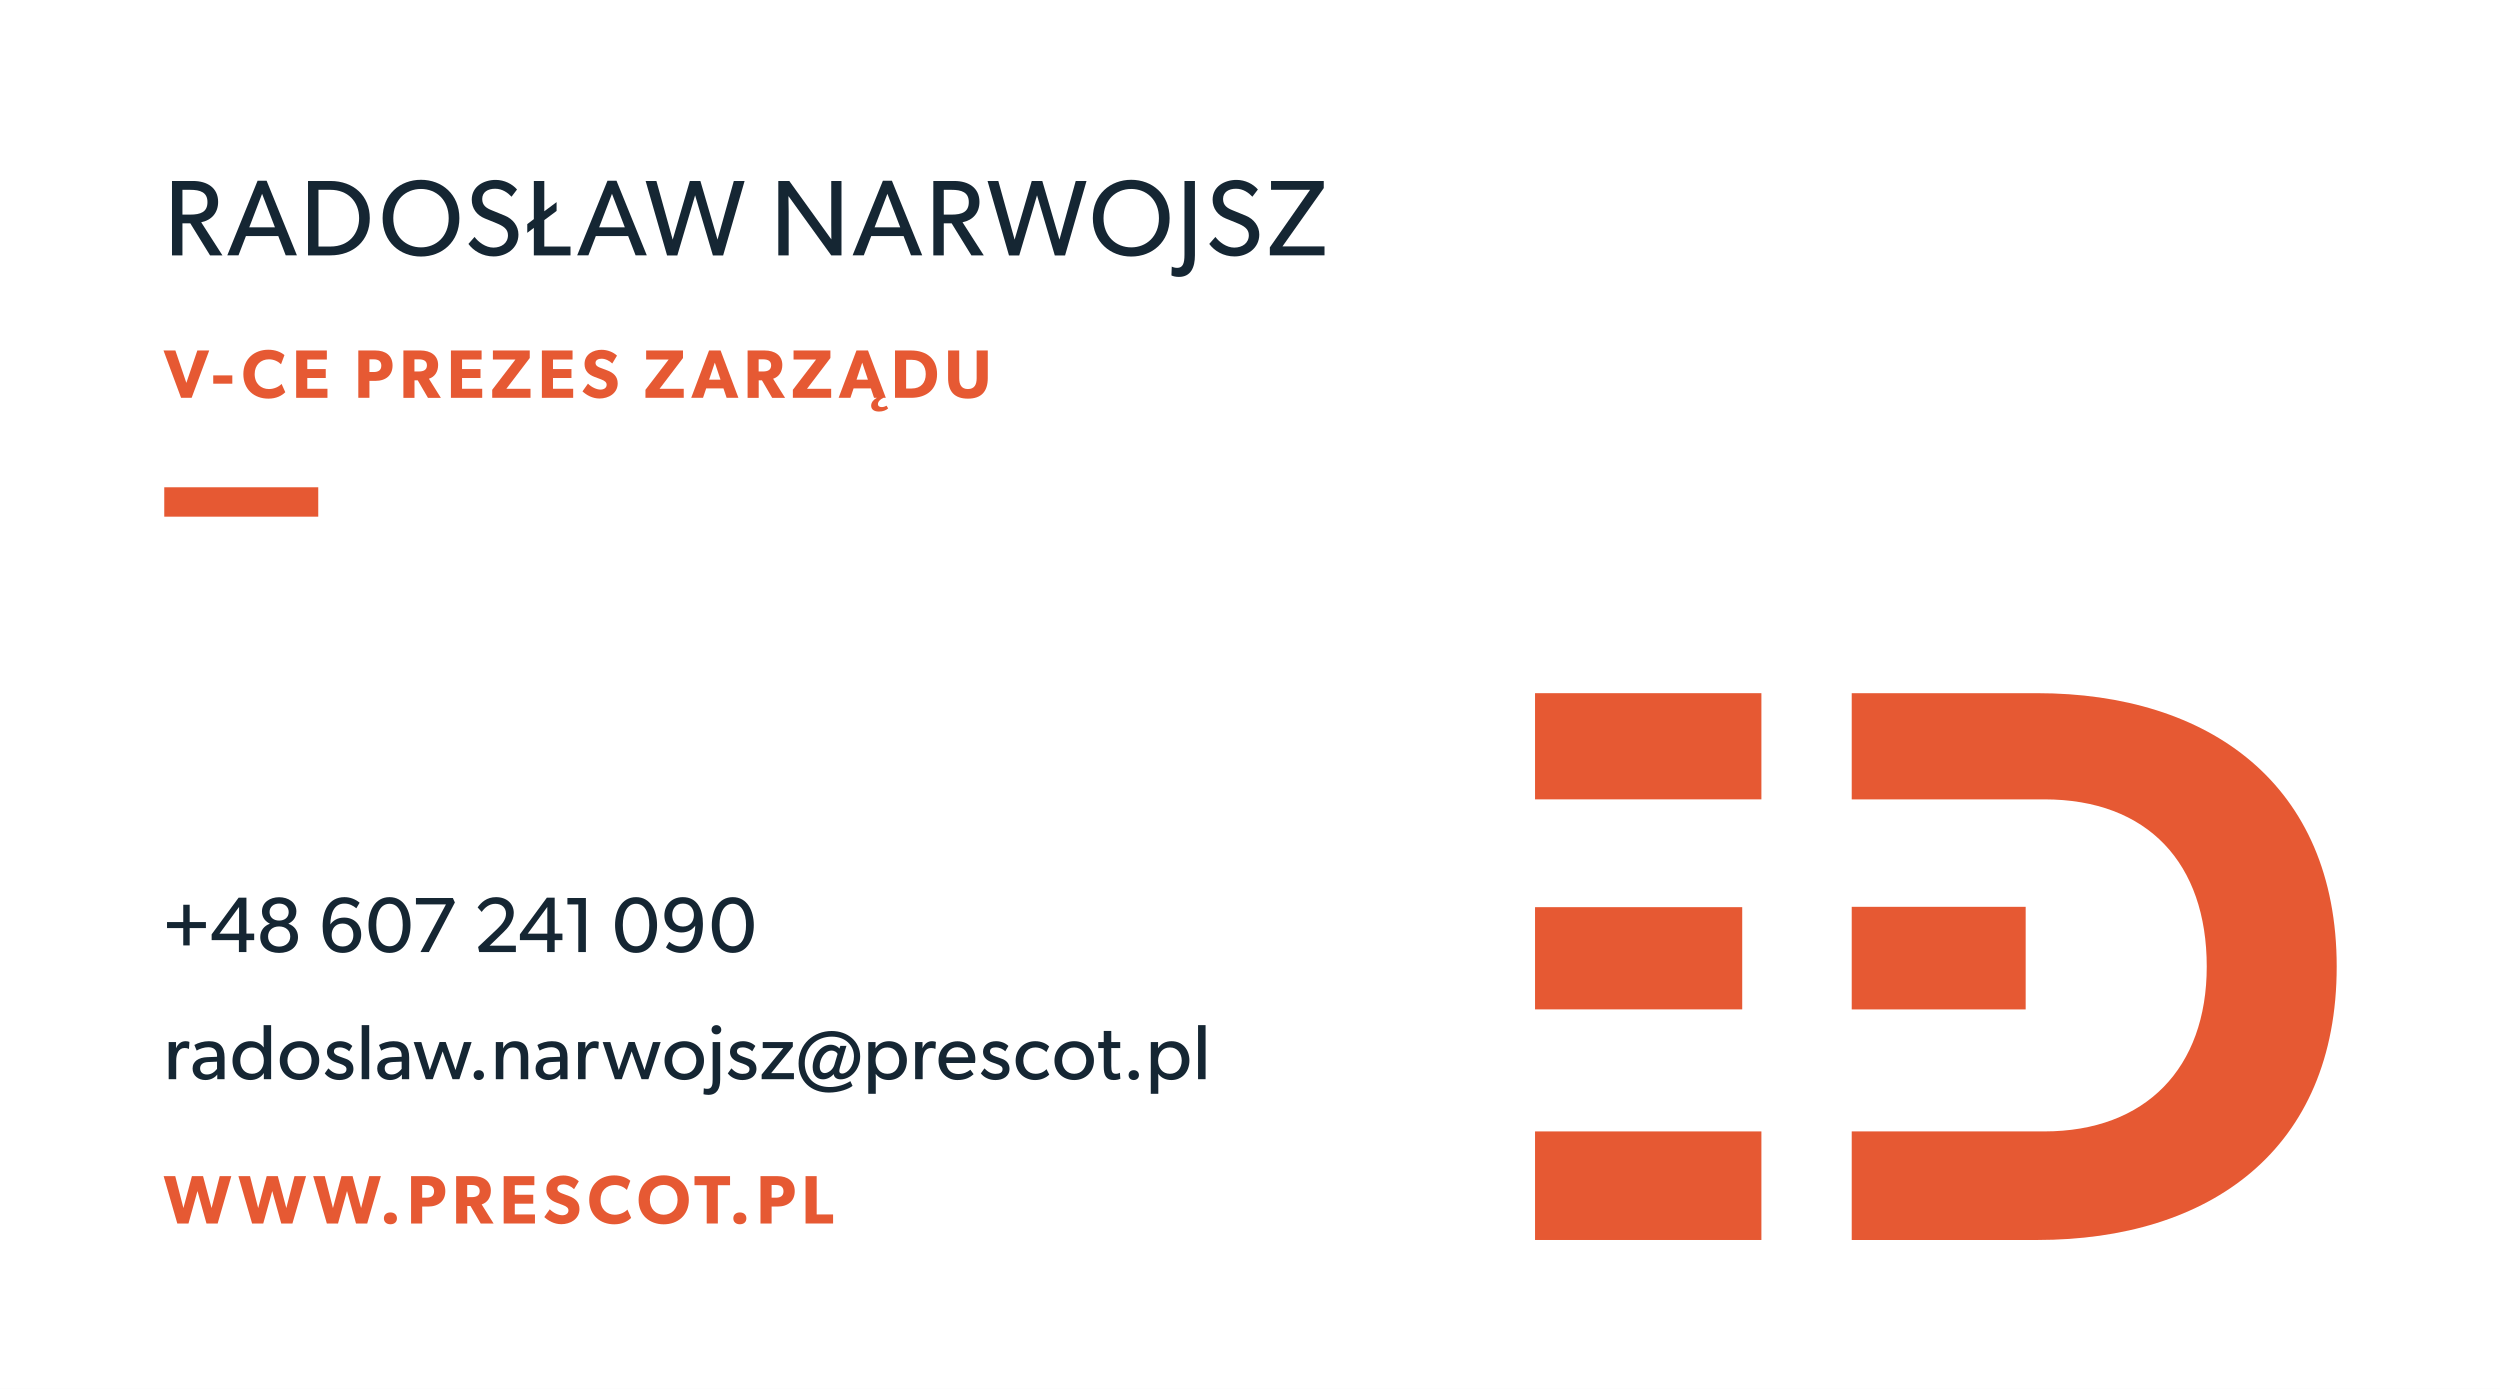
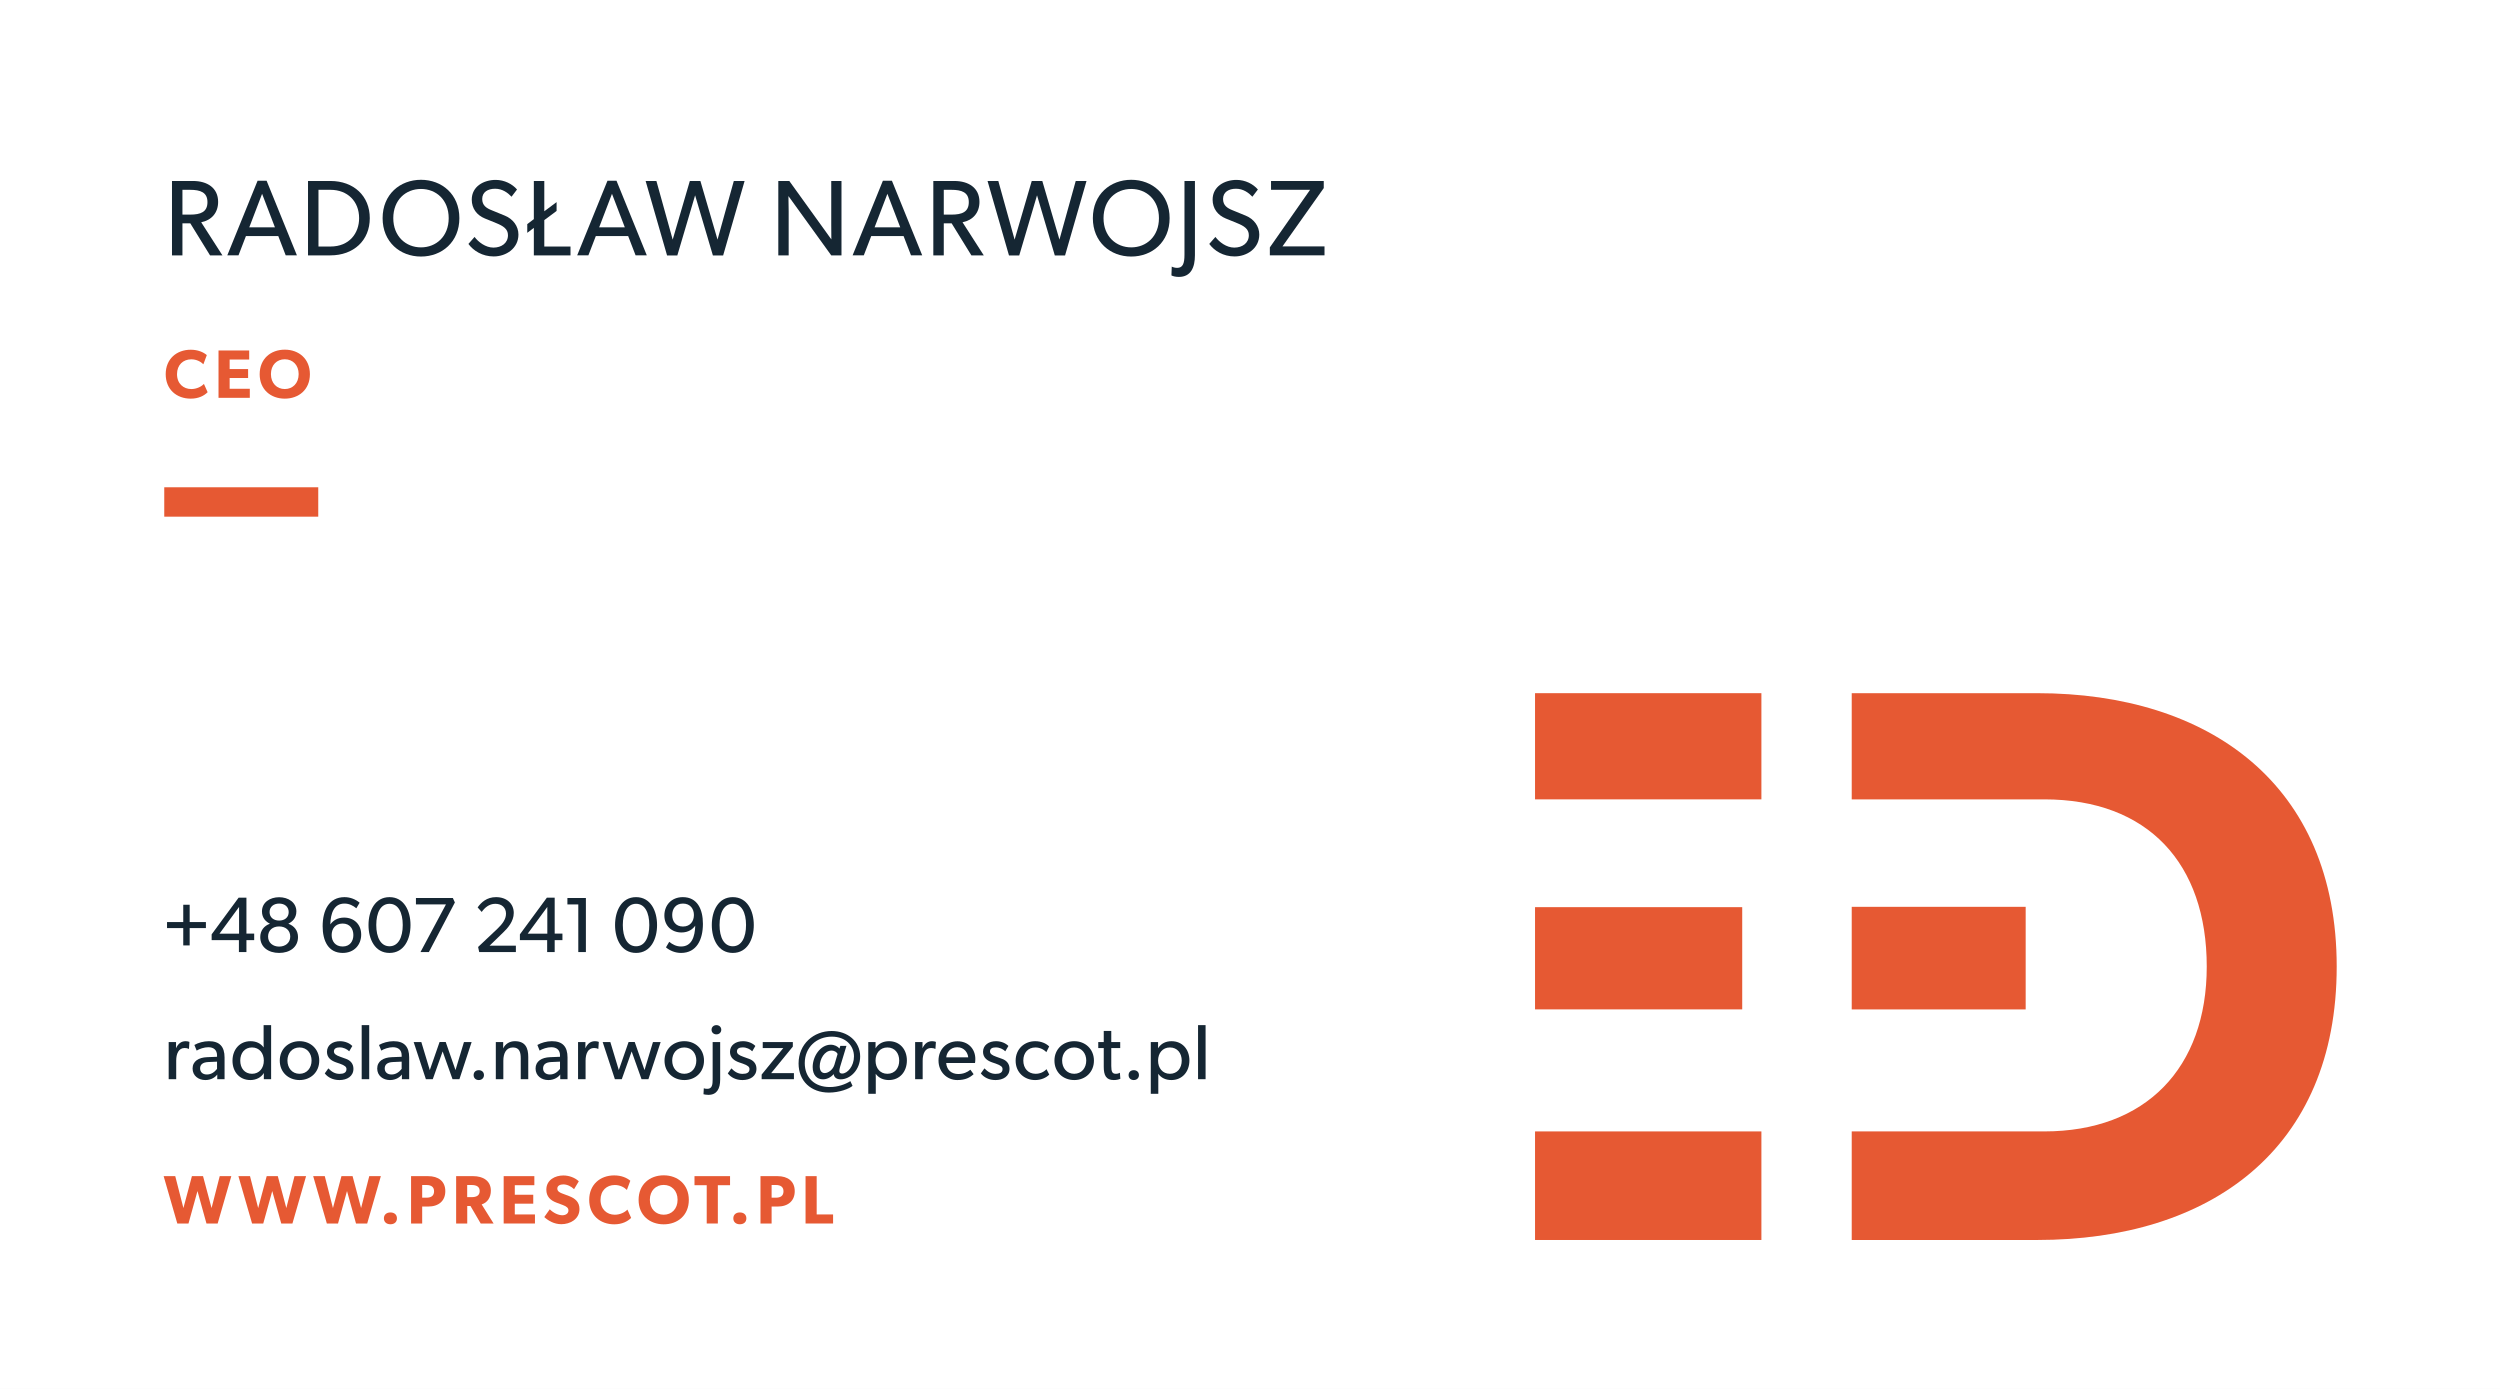
<svg xmlns="http://www.w3.org/2000/svg" version="1.1" width="255.118" height="141.732" viewBox="0 0 255.118 141.732">
  <defs>
    <clipPath id="clip_1">
      <path transform="matrix(1,0,0,-1,-4.251969,145.984)" d="M4.252 4.252H259.37V145.984H4.252Z" clip-rule="evenodd" />
    </clipPath>
    <clipPath id="clip_2">
      <path transform="matrix(1,0,0,-1,-4.251969,145.984)" d="M0 150.236H263.622V0H0Z" />
    </clipPath>
  </defs>
  <g clip-path="url(#clip_1)">
    <path transform="matrix(1,0,0,-1,-4.251969,145.984)" d="M0 0H263.622V150.236H0Z" fill="#ffffff" />
    <path transform="matrix(1,0,0,-1,-4.251969,145.984)" d="M193.215 42.975H210.966V53.445H193.215Z" fill="#e65933" />
    <g clip-path="url(#clip_2)">
      <path transform="matrix(1,0,0,-1,207.8851,70.73702)" d="M0 0H-18.922V-10.836H-5.903 .729C11.322-10.836 17.307-17.387 17.307-27.901 17.307-38.252 11.08-44.721 .729-44.721H-5.903-18.922V-55.8H0C17.63-55.8 30.569-46.581 30.569-27.901 30.569-9.3 17.549 0 0 0" fill="#e65933" />
      <path transform="matrix(1,0,0,-1,-4.251969,145.984)" d="M160.898 19.447H183.998V30.526H160.898Z" fill="#e65933" />
      <path transform="matrix(1,0,0,-1,-4.251969,145.984)" d="M182.04 53.411H160.898V42.979H182.04Z" fill="#e65933" />
      <path transform="matrix(1,0,0,-1,-4.251969,145.984)" d="M160.898 64.411H183.998V75.247H160.898Z" fill="#e65933" />
      <path transform="matrix(1,0,0,-1,16.69963,120.0222)" d="M0 0H1.184L2.017-3.257 2.885 0H4.02L4.889-3.257 5.722 0H6.905L5.512-4.833H4.37L3.452-1.521 2.535-4.833H1.394Z" fill="#e65933" />
      <path transform="matrix(1,0,0,-1,24.32953,120.0222)" d="M0 0H1.184L2.017-3.257 2.885 0H4.02L4.889-3.257 5.722 0H6.905L5.512-4.833H4.37L3.452-1.521 2.535-4.833H1.394Z" fill="#e65933" />
      <path transform="matrix(1,0,0,-1,31.95933,120.0222)" d="M0 0H1.184L2.017-3.257 2.885 0H4.02L4.889-3.257 5.722 0H6.905L5.512-4.833H4.37L3.452-1.521 2.535-4.833H1.394Z" fill="#e65933" />
      <path transform="matrix(1,0,0,-1,39.17613,124.3298)" d="M0 0C0 .378 .273 .603 .665 .603 1.064 .603 1.331 .378 1.331 0 1.331-.378 1.064-.603 .665-.603 .273-.603 0-.378 0 0" fill="#e65933" />
      <path transform="matrix(1,0,0,-1,44.29433,121.57)" d="M0 0C0 .427-.266 .644-.777 .644H-1.212V-.651H-.777C-.301-.651 0-.463 0 0M-2.346 1.548H-.616C.441 1.548 1.148 1.029 1.148 .014 1.148-.953 .505-1.556-.616-1.556H-1.212V-3.285H-2.346Z" fill="#e65933" />
      <path transform="matrix(1,0,0,-1,48.94963,121.5427)" d="M0 0C0 .441-.315 .616-.827 .616H-1.275V-.623H-.827C-.337-.623 0-.462 0 0M-2.402 1.521H-.666C.356 1.521 1.142 1.037 1.142 .042 1.142-.651 .798-1.177 .203-1.365L1.421-3.313H.104L-.939-1.526H-1.269V-3.313H-2.402Z" fill="#e65933" />
      <path transform="matrix(1,0,0,-1,51.39783,120.0222)" d="M0 0H3.131V-.925H1.135V-1.898H3.019V-2.809H1.135V-3.908H3.193V-4.833H0Z" fill="#e65933" />
      <path transform="matrix(1,0,0,-1,55.54143,124.197)" d="M0 0 .561 .792C.932 .413 1.45 .183 1.842 .183 2.179 .183 2.466 .351 2.466 .673 2.466 .918 2.298 1.079 1.898 1.226L1.226 1.478C.631 1.702 .21 2.095 .21 2.788 .21 3.811 1.128 4.244 1.947 4.244 2.55 4.244 3.152 4.006 3.523 3.649L3.04 2.844C2.76 3.124 2.34 3.334 1.94 3.334 1.611 3.334 1.331 3.194 1.331 2.906 1.331 2.599 1.639 2.479 1.821 2.409L2.543 2.137C3.152 1.905 3.593 1.527 3.593 .819 3.593-.217 2.641-.729 1.744-.729 1.016-.729 .42-.385 0 0" fill="#e65933" />
      <path transform="matrix(1,0,0,-1,60.12734,122.4392)" d="M0 0C0 1.555 1.12 2.493 2.549 2.493 3.284 2.493 3.838 2.248 4.195 1.947L3.845 1.009C3.578 1.275 3.151 1.513 2.612 1.513 1.785 1.513 1.155 .953 1.155 0 1.155-.966 1.807-1.52 2.612-1.52 3.158-1.52 3.648-1.268 3.9-.994L4.279-1.842C3.922-2.199 3.361-2.5 2.556-2.5 1.106-2.5 0-1.562 0 0" fill="#e65933" />
      <path transform="matrix(1,0,0,-1,69.14493,122.4323)" d="M0 0C0 .925-.609 1.514-1.415 1.514-2.22 1.514-2.829 .932-2.829 0-2.829-.938-2.22-1.526-1.415-1.526-.609-1.526 0-.938 0 0M-3.978-.014C-3.978 1.556-2.851 2.494-1.415 2.494 .021 2.494 1.148 1.556 1.148-.014 1.148-1.575 .021-2.507-1.415-2.507-2.851-2.507-3.978-1.575-3.978-.014" fill="#e65933" />
      <path transform="matrix(1,0,0,-1,72.11853,120.947)" d="M0 0H-1.247V.925H2.381V0H1.135V-3.908H0Z" fill="#e65933" />
      <path transform="matrix(1,0,0,-1,74.83344,124.3298)" d="M0 0C0 .378 .273 .603 .666 .603 1.065 .603 1.331 .378 1.331 0 1.331-.378 1.065-.603 .666-.603 .273-.603 0-.378 0 0" fill="#e65933" />
      <path transform="matrix(1,0,0,-1,79.95253,121.57)" d="M0 0C0 .427-.267 .644-.777 .644H-1.212V-.651H-.777C-.302-.651 0-.463 0 0M-2.347 1.548H-.616C.44 1.548 1.148 1.029 1.148 .014 1.148-.953 .504-1.556-.616-1.556H-1.212V-3.285H-2.347Z" fill="#e65933" />
      <path transform="matrix(1,0,0,-1,82.20453,120.0222)" d="M0 0H1.135V-3.908H2.809V-4.833H0Z" fill="#e65933" />
      <path transform="matrix(1,0,0,-1,21.17033,20.62473)" d="M0 0C0 1.001-.727 1.254-1.771 1.254H-2.553V-1.276H-1.771C-.693-1.276 0-1.012 0 0M-3.62 2.156H-1.475C-.033 2.156 1.089 1.464 1.089 .022 1.089-1.089 .418-1.848-.639-2.057L1.528-5.435H.264L-1.75-2.167H-2.553V-5.435H-3.62Z" fill="#152633" />
      <path transform="matrix(1,0,0,-1,28.05603,23.19892)" d="M0 0-1.31 3.422-2.618 0ZM-1.771 4.753H-.848L2.244-2.86H1.1L.341-.891H-2.96L-3.719-2.86H-4.862Z" fill="#152633" />
      <path transform="matrix(1,0,0,-1,36.64683,22.26343)" d="M0 0C0 1.727-1.188 2.893-2.927 2.893H-4.147V-2.894H-2.927C-.99-2.894 0-1.529 0 0M-5.215 3.795H-2.927C-.561 3.795 1.089 2.277 1.089 0 1.089-2.277-.561-3.796-2.927-3.796H-5.215Z" fill="#152633" />
      <path transform="matrix(1,0,0,-1,45.78853,22.26343)" d="M0 0C0 1.87-1.276 2.981-2.828 2.981-4.379 2.981-5.655 1.87-5.655 0-5.655-1.859-4.368-2.981-2.828-2.981-1.276-2.981 0-1.859 0 0M-6.744 0C-6.744 2.431-4.962 3.916-2.828 3.916-.693 3.916 1.089 2.431 1.089 0 1.089-2.432-.693-3.917-2.828-3.917-4.962-3.917-6.744-2.432-6.744 0" fill="#152633" />
      <path transform="matrix(1,0,0,-1,47.80023,24.89333)" d="M0 0 .627 .715C1.012 .198 1.749-.374 2.552-.374 3.377-.374 4.037 .088 4.037 .892 4.037 1.529 3.553 1.838 2.816 2.135L1.683 2.597C.868 2.927 .341 3.608 .341 4.521 .341 5.875 1.572 6.535 2.783 6.535 3.674 6.535 4.478 6.117 4.961 5.556L4.4 4.819C4.026 5.215 3.476 5.633 2.728 5.633 1.979 5.633 1.408 5.292 1.408 4.588 1.408 3.928 1.837 3.652 2.387 3.433L3.729 2.883C4.554 2.542 5.104 1.815 5.104 .957 5.104-.451 3.85-1.276 2.585-1.276 1.43-1.276 .517-.704 0 0" fill="#152633" />
      <path transform="matrix(1,0,0,-1,54.47693,23.25362)" d="M0 0-.671-.506V.385L0 .891V4.785H1.067V1.694L2.321 2.629V1.727L1.067 .792V-1.903H3.741V-2.806H0Z" fill="#152633" />
      <path transform="matrix(1,0,0,-1,63.76113,23.19892)" d="M0 0-1.31 3.422-2.618 0ZM-1.771 4.753H-.848L2.244-2.86H1.1L.341-.891H-2.96L-3.719-2.86H-4.862Z" fill="#152633" />
      <path transform="matrix(1,0,0,-1,65.88423,18.46852)" d="M0 0H1.1L2.762-5.984 4.511 0H5.589L7.338-5.984 8.999 0H10.1L7.91-7.602H6.865L5.05-1.463 3.234-7.602H2.189Z" fill="#152633" />
      <path transform="matrix(1,0,0,-1,79.42423,18.46852)" d="M0 0H1.122L5.413-5.963C5.402-5.875 5.402-5.115 5.402-4.455V0H6.447V-7.591H5.402L1.034-1.54C1.045-1.683 1.057-2.486 1.057-3.103V-7.591H0Z" fill="#152633" />
      <path transform="matrix(1,0,0,-1,91.86663,23.19892)" d="M0 0-1.31 3.422-2.618 0ZM-1.771 4.753H-.848L2.244-2.86H1.1L.341-.891H-2.96L-3.719-2.86H-4.862Z" fill="#152633" />
      <path transform="matrix(1,0,0,-1,98.86273,20.62473)" d="M0 0C0 1.001-.727 1.254-1.771 1.254H-2.553V-1.276H-1.771C-.693-1.276 0-1.012 0 0M-3.62 2.156H-1.475C-.033 2.156 1.089 1.464 1.089 .022 1.089-1.089 .418-1.848-.639-2.057L1.529-5.435H.264L-1.75-2.167H-2.553V-5.435H-3.62Z" fill="#152633" />
      <path transform="matrix(1,0,0,-1,100.7758,18.46852)" d="M0 0H1.1L2.762-5.984 4.511 0H5.589L7.338-5.984 8.999 0H10.1L7.91-7.602H6.865L5.05-1.463 3.234-7.602H2.189Z" fill="#152633" />
      <path transform="matrix(1,0,0,-1,118.267,22.26343)" d="M0 0C0 1.87-1.276 2.981-2.828 2.981-4.379 2.981-5.655 1.87-5.655 0-5.655-1.859-4.368-2.981-2.828-2.981-1.276-2.981 0-1.859 0 0M-6.744 0C-6.744 2.431-4.962 3.916-2.828 3.916-.693 3.916 1.089 2.431 1.089 0 1.089-2.432-.693-3.917-2.828-3.917-4.962-3.917-6.744-2.432-6.744 0" fill="#152633" />
      <path transform="matrix(1,0,0,-1,119.5414,28.10523)" d="M0 0 .033 .901C.144 .836 .363 .77 .583 .77 1.145 .77 1.331 1.187 1.331 2.101V9.637H2.398V2.057C2.398 .825 1.991-.154 .759-.154 .407-.154 .144-.077 0 0" fill="#152633" />
      <path transform="matrix(1,0,0,-1,123.4017,24.89333)" d="M0 0 .628 .715C1.013 .198 1.75-.374 2.553-.374 3.378-.374 4.038 .088 4.038 .892 4.038 1.529 3.554 1.838 2.816 2.135L1.684 2.597C.869 2.927 .342 3.608 .342 4.521 .342 5.875 1.573 6.535 2.784 6.535 3.675 6.535 4.479 6.117 4.962 5.556L4.401 4.819C4.027 5.215 3.477 5.633 2.729 5.633 1.98 5.633 1.408 5.292 1.408 4.588 1.408 3.928 1.838 3.652 2.388 3.433L3.73 2.883C4.555 2.542 5.105 1.815 5.105 .957 5.105-.451 3.851-1.276 2.586-1.276 1.431-1.276 .518-.704 0 0" fill="#152633" />
      <path transform="matrix(1,0,0,-1,129.5843,25.24483)" d="M0 0 4.104 5.874H.121V6.776H5.501V6.051L1.287 .099H5.578V-.814H0Z" fill="#152633" />
      <path transform="matrix(1,0,0,-1,18.70063,94.70873)" d="M0 0H-1.655V.615H0V2.382H.655V.615H2.311V0H.655V-1.768H0Z" fill="#152633" />
      <path transform="matrix(1,0,0,-1,24.39593,95.27712)" d="M0 0V2.727L-1.999 0ZM-.016-.663H-2.798V-.071L-.048 3.67H.752V.008H1.543V-.663H.752V-1.879H-.016Z" fill="#152633" />
      <path transform="matrix(1,0,0,-1,29.46033,93.07782)" d="M0 0C0 .552-.416 .871-.976 .871-1.527 .871-1.951 .552-1.951 0-1.951-.552-1.527-.863-.976-.863-.416-.863 0-.552 0 0M.159-2.495C.159-1.847-.328-1.463-.976-1.463-1.623-1.463-2.104-1.847-2.104-2.495-2.104-3.143-1.592-3.519-.976-3.519-.353-3.519 .159-3.143 .159-2.495M-2.902-2.543C-2.902-1.879-2.503-1.399-1.928-1.191V-1.176C-2.287-1-2.727-.64-2.727 .072-2.727 .999-1.903 1.519-.976 1.519-.049 1.519 .783 .999 .783 .072 .783-.64 .335-1-.024-1.176V-1.191C.552-1.399 .951-1.879 .951-2.543 .951-3.582 .111-4.166-.976-4.166-2.063-4.166-2.902-3.582-2.902-2.543" fill="#152633" />
      <path transform="matrix(1,0,0,-1,36.05993,95.42062)" d="M0 0C0 .615-.336 1.175-1.096 1.175-1.863 1.175-2.215 .615-2.215 0-2.215-.607-1.863-1.167-1.096-1.167-.336-1.167 0-.607 0 0M-3.135 .903C-3.135 2.494-2.503 3.87-.904 3.87-.305 3.87 .239 3.638 .64 3.302L.304 2.734C-.017 2.998-.416 3.214-.904 3.214-1.991 3.214-2.319 2.215-2.352 1.087-2.087 1.455-1.647 1.783-.944 1.783 .048 1.783 .799 1.111 .799 .048 .799-.983 .096-1.823-1.088-1.823-2.567-1.823-3.135-.584-3.135 .903" fill="#152633" />
      <path transform="matrix(1,0,0,-1,41.09904,94.39723)" d="M0 0C0 1.271-.455 2.167-1.351 2.167-2.246 2.167-2.702 1.271-2.702 0-2.702-1.264-2.246-2.167-1.351-2.167-.455-2.167 0-1.264 0 0M-3.494 0C-3.494 1.439-2.838 2.847-1.351 2.847 .137 2.847 .792 1.439 .792 0 .792-1.432 .145-2.847-1.351-2.847-2.846-2.847-3.494-1.432-3.494 0" fill="#152633" />
      <path transform="matrix(1,0,0,-1,45.50723,92.29463)" d="M0 0H-3.062V.656H.704L.912 .2-1.742-4.861H-2.598Z" fill="#152633" />
      <path transform="matrix(1,0,0,-1,48.78943,96.63643)" d="M0 0 1.959 1.848C2.479 2.343 2.847 2.831 2.847 3.398 2.847 3.982 2.446 4.406 1.759 4.406 1.104 4.406 .655 3.982 .368 3.574L-.048 4.038C.32 4.558 .888 5.086 1.831 5.086 2.919 5.086 3.638 4.422 3.638 3.471 3.638 2.607 3.015 1.919 2.574 1.495L1.176 .137H3.854V-.52H.112Z" fill="#152633" />
      <path transform="matrix(1,0,0,-1,55.85193,95.27712)" d="M0 0V2.727L-1.999 0ZM-.016-.663H-2.798V-.071L-.048 3.67H.752V.008H1.543V-.663H.752V-1.879H-.016Z" fill="#152633" />
      <path transform="matrix(1,0,0,-1,59.01313,92.29463)" d="M0 0H-1.111V.656H.775V-4.861H0Z" fill="#152633" />
      <path transform="matrix(1,0,0,-1,66.25923,94.39723)" d="M0 0C0 1.271-.455 2.167-1.351 2.167-2.246 2.167-2.702 1.271-2.702 0-2.702-1.264-2.246-2.167-1.351-2.167-.455-2.167 0-1.264 0 0M-3.494 0C-3.494 1.439-2.838 2.847-1.351 2.847 .137 2.847 .792 1.439 .792 0 .792-1.432 .145-2.847-1.351-2.847-2.846-2.847-3.494-1.432-3.494 0" fill="#152633" />
      <path transform="matrix(1,0,0,-1,70.81194,93.37373)" d="M0 0C0 .607-.352 1.167-1.119 1.167-1.879 1.167-2.215 .607-2.215 0-2.215-.616-1.879-1.176-1.119-1.176-.352-1.176 0-.616 0 0M-2.854-3.303-2.519-2.734C-2.199-2.998-1.799-3.214-1.312-3.214-.224-3.214 .104-2.215 .136-1.088-.128-1.455-.567-1.783-1.271-1.783-2.263-1.783-3.015-1.111-3.015-.048-3.015 .983-2.311 1.823-1.128 1.823 .352 1.823 .919 .584 .919-.903 .919-2.495 .288-3.87-1.312-3.87-1.911-3.87-2.455-3.638-2.854-3.303" fill="#152633" />
      <path transform="matrix(1,0,0,-1,76.13123,94.39723)" d="M0 0C0 1.271-.456 2.167-1.352 2.167-2.247 2.167-2.703 1.271-2.703 0-2.703-1.264-2.247-2.167-1.352-2.167-.456-2.167 0-1.264 0 0M-3.494 0C-3.494 1.439-2.839 2.847-1.352 2.847 .136 2.847 .791 1.439 .791 0 .791-1.432 .144-2.847-1.352-2.847-2.847-2.847-3.494-1.432-3.494 0" fill="#152633" />
      <path transform="matrix(1,0,0,-1,17.21333,106.3386)" d="M0 0H.751V-.632C.975-.12 1.327 .088 1.734 .088 1.887 .088 2.03 .056 2.118 .016L2.07-.703C1.942-.64 1.791-.607 1.631-.607 1.007-.607 .768-1.207 .768-1.895V-3.79H0Z" fill="#152633" />
      <path transform="matrix(1,0,0,-1,22.14783,109.0808)" d="M0 0V.743L-.88 .703C-1.495 .68-1.728 .416-1.728 .056-1.728-.304-1.487-.568-1.032-.568-.6-.568-.272-.336 0 0M-2.495 .04C-2.495 .783-1.879 1.167-1.008 1.199L0 1.239V1.383C0 1.935-.344 2.215-.896 2.215-1.304 2.215-1.8 2.047-2.079 1.871L-2.312 2.446C-1.919 2.67-1.367 2.83-.832 2.83 .256 2.83 .768 2.286 .768 1.167V-1.048H.023V-.568C-.145-.808-.561-1.136-1.191-1.136-1.896-1.136-2.495-.696-2.495 .04" fill="#152633" />
      <path transform="matrix(1,0,0,-1,26.92323,108.2331)" d="M0 0C0 .759-.456 1.343-1.207 1.343-1.967 1.343-2.406 .759-2.406 0-2.406-.76-1.967-1.344-1.207-1.344-.456-1.344 0-.76 0 0M-3.198-.017C-3.198 1.111-2.486 1.982-1.359 1.982-.815 1.982-.328 1.782-.016 1.343-.023 1.415-.023 1.631-.023 1.774V3.622H.744V-1.896H0V-1.264C-.279-1.735-.808-1.983-1.375-1.983-2.486-1.983-3.198-1.136-3.198-.017" fill="#152633" />
      <path transform="matrix(1,0,0,-1,31.79533,108.2253)" d="M0 0C0 .743-.472 1.335-1.231 1.335-1.991 1.335-2.463 .743-2.463 0-2.463-.752-1.991-1.352-1.231-1.352-.472-1.352 0-.752 0 0M-3.246-.008C-3.246 1.167-2.367 1.975-1.224 1.975-.097 1.975 .783 1.167 .783-.008 .783-1.191-.097-1.991-1.224-1.991-2.367-1.991-3.246-1.191-3.246-.008" fill="#152633" />
      <path transform="matrix(1,0,0,-1,33.14104,109.5368)" d="M0 0 .367 .512C.703 .16 1.047-.048 1.511-.048 1.927-.048 2.215 .072 2.215 .439 2.215 .655 2.07 .808 1.519 1L1.191 1.111C.687 1.279 .224 1.583 .224 2.199 .224 2.902 .831 3.286 1.551 3.286 2.118 3.286 2.574 3.047 2.814 2.799L2.494 2.255C2.271 2.479 1.91 2.654 1.526 2.654 1.175 2.654 .936 2.535 .936 2.247 .936 2.007 1.111 1.863 1.583 1.695L2.183 1.479C2.622 1.319 2.926 .983 2.926 .472 2.926-.296 2.278-.68 1.495-.68 .848-.68 .319-.416 0 0" fill="#152633" />
      <path transform="matrix(1,0,0,-1,-4.251969,145.984)" d="M41.161 41.373H41.929V35.855H41.161Z" fill="#152633" />
      <path transform="matrix(1,0,0,-1,40.98773,109.0808)" d="M0 0V.743L-.88 .703C-1.495 .68-1.728 .416-1.728 .056-1.728-.304-1.487-.568-1.032-.568-.6-.568-.272-.336 0 0M-2.495 .04C-2.495 .783-1.879 1.167-1.008 1.199L0 1.239V1.383C0 1.935-.344 2.215-.896 2.215-1.304 2.215-1.8 2.047-2.079 1.871L-2.312 2.446C-1.919 2.67-1.367 2.83-.832 2.83 .256 2.83 .768 2.286 .768 1.167V-1.048H.023V-.568C-.145-.808-.561-1.136-1.191-1.136-1.896-1.136-2.495-.696-2.495 .04" fill="#152633" />
      <path transform="matrix(1,0,0,-1,42.21233,106.3386)" d="M0 0H.783L1.647-2.862 2.646 .008H3.271L4.27-2.862 5.133 0H5.917L4.67-3.79H3.966L2.958-.959 1.951-3.79H1.247Z" fill="#152633" />
      <path transform="matrix(1,0,0,-1,48.33243,109.7126)" d="M0 0C0 .312 .216 .504 .527 .504 .831 .504 1.055 .312 1.055 0 1.055-.296 .831-.504 .527-.504 .216-.504 0-.296 0 0" fill="#152633" />
      <path transform="matrix(1,0,0,-1,50.59613,106.3386)" d="M0 0H.752V-.655C.96-.176 1.432 .088 1.943 .088 3.038 .088 3.311-.624 3.311-1.527V-3.79H2.543V-1.663C2.543-1.071 2.431-.552 1.751-.552 1.048-.552 .768-1.159 .768-1.911V-3.79H0Z" fill="#152633" />
      <path transform="matrix(1,0,0,-1,57.14683,109.0808)" d="M0 0V.743L-.88 .703C-1.495 .68-1.727 .416-1.727 .056-1.727-.304-1.487-.568-1.031-.568-.6-.568-.271-.336 0 0M-2.494 .04C-2.494 .783-1.879 1.167-1.008 1.199L0 1.239V1.383C0 1.935-.344 2.215-.896 2.215-1.303 2.215-1.799 2.047-2.079 1.871L-2.311 2.446C-1.919 2.67-1.367 2.83-.831 2.83 .256 2.83 .768 2.286 .768 1.167V-1.048H.024V-.568C-.144-.808-.56-1.136-1.191-1.136-1.895-1.136-2.494-.696-2.494 .04" fill="#152633" />
      <path transform="matrix(1,0,0,-1,58.98863,106.3386)" d="M0 0H.751V-.632C.975-.12 1.327 .088 1.734 .088 1.887 .088 2.03 .056 2.118 .016L2.07-.703C1.942-.64 1.791-.607 1.631-.607 1.007-.607 .768-1.207 .768-1.895V-3.79H0Z" fill="#152633" />
      <path transform="matrix(1,0,0,-1,61.50044,106.3386)" d="M0 0H.783L1.647-2.862 2.646 .008H3.271L4.27-2.862 5.133 0H5.917L4.67-3.79H3.966L2.958-.959 1.951-3.79H1.247Z" fill="#152633" />
      <path transform="matrix(1,0,0,-1,71.05803,108.2253)" d="M0 0C0 .743-.472 1.335-1.231 1.335-1.99 1.335-2.463 .743-2.463 0-2.463-.752-1.99-1.352-1.231-1.352-.472-1.352 0-.752 0 0M-3.246-.008C-3.246 1.167-2.366 1.975-1.223 1.975-.096 1.975 .784 1.167 .784-.008 .784-1.191-.096-1.991-1.223-1.991-2.366-1.991-3.246-1.191-3.246-.008" fill="#152633" />
      <path transform="matrix(1,0,0,-1,72.61173,105.0827)" d="M0 0C0 .271 .208 .472 .496 .472 .784 .472 .992 .271 .992 0 .992-.272 .784-.473 .496-.473 .208-.473 0-.272 0 0M-.823-6.581-.791-5.974C-.687-6.013-.575-6.029-.432-6.029 .064-6.029 .112-5.59 .112-5.062V-1.256H.88V-5.086C.88-6.013 .544-6.645-.319-6.645-.503-6.645-.728-6.613-.823-6.581" fill="#152633" />
      <path transform="matrix(1,0,0,-1,74.26793,109.5368)" d="M0 0 .368 .512C.704 .16 1.048-.048 1.512-.048 1.927-.048 2.215 .072 2.215 .439 2.215 .655 2.071 .808 1.52 1L1.191 1.111C.687 1.279 .224 1.583 .224 2.199 .224 2.902 .832 3.286 1.552 3.286 2.119 3.286 2.575 3.047 2.814 2.799L2.495 2.255C2.271 2.479 1.911 2.654 1.527 2.654 1.176 2.654 .936 2.535 .936 2.247 .936 2.007 1.111 1.863 1.583 1.695L2.183 1.479C2.623 1.319 2.927 .983 2.927 .472 2.927-.296 2.279-.68 1.495-.68 .848-.68 .32-.416 0 0" fill="#152633" />
      <path transform="matrix(1,0,0,-1,77.72403,109.6569)" d="M0 0 2.207 2.703H.111V3.318H3.182V2.854L.968 .145H3.294V-.472H0Z" fill="#152633" />
      <path transform="matrix(1,0,0,-1,85.14594,108.6648)" d="M0 0 .328 1.111C.264 1.271 .04 1.455-.296 1.455-1 1.455-1.495 .591-1.495-.145-1.495-.664-1.247-.84-.983-.84-.607-.84-.144-.48 0 0M-3.654 .144C-3.654 2.126-2.111 3.454-.28 3.454 1.352 3.454 2.631 2.398 2.631 .855 2.631-.512 1.615-1.479 .647-1.479 .191-1.479-.024-1.256-.072-.944-.392-1.312-.792-1.479-1.167-1.479-1.751-1.479-2.215-1.072-2.215-.225-2.215 .887-1.415 2.055-.376 2.055 .023 2.055 .336 1.879 .52 1.663L.607 1.935H1.231L.584-.2C.535-.36 .504-.544 .504-.632 .504-.8 .607-.888 .791-.888 1.343-.888 1.999-.128 1.999 .855 1.999 1.967 1.151 2.878-.264 2.878-1.799 2.878-3.022 1.807-3.022 .176-3.022-1.279-2.055-2.264-.472-2.264 .376-2.264 1.127-1.983 1.631-1.663L1.854-2.144C1.52-2.439 .512-2.831-.552-2.831-2.383-2.831-3.654-1.663-3.654 .144" fill="#152633" />
      <path transform="matrix(1,0,0,-1,91.76213,108.2331)" d="M0 0C0 .759-.448 1.343-1.208 1.343-1.959 1.343-2.415 .759-2.415 0-2.415-.76-1.959-1.344-1.208-1.344-.448-1.344 0-.76 0 0M-3.158 1.895H-2.415V1.255C-2.119 1.759-1.607 1.982-1.04 1.982 .071 1.982 .783 1.135 .783 .016 .783-1.111 .071-1.983-1.056-1.983-1.6-1.983-2.087-1.783-2.399-1.344-2.391-1.416-2.391-1.632-2.391-1.775V-3.383H-3.158Z" fill="#152633" />
      <path transform="matrix(1,0,0,-1,93.38713,106.3386)" d="M0 0H.752V-.632C.976-.12 1.327 .088 1.735 .088 1.887 .088 2.031 .056 2.119 .016L2.071-.703C1.943-.64 1.791-.607 1.631-.607 1.008-.607 .768-1.207 .768-1.895V-3.79H0Z" fill="#152633" />
      <path transform="matrix(1,0,0,-1,97.68203,106.8659)" d="M0 0C-.743 0-1.087-.6-1.119-1.031H1.12C1.088-.6 .744 0 0 0M-1.91-1.359C-1.91-.16-1.031 .607 .032 .607 1.096 .607 1.848-.145 1.848-1.208 1.848-1.376 1.831-1.527 1.815-1.607H-1.127C-1.071-2.319-.591-2.734 .104-2.734 .624-2.734 1.023-2.559 1.344-2.295L1.672-2.751C1.304-3.087 .848-3.351 .009-3.351-1.055-3.351-1.91-2.519-1.91-1.359" fill="#152633" />
      <path transform="matrix(1,0,0,-1,100.0912,109.5368)" d="M0 0 .368 .512C.704 .16 1.048-.048 1.512-.048 1.927-.048 2.215 .072 2.215 .439 2.215 .655 2.071 .808 1.52 1L1.191 1.111C.687 1.279 .224 1.583 .224 2.199 .224 2.902 .832 3.286 1.552 3.286 2.119 3.286 2.575 3.047 2.814 2.799L2.495 2.255C2.271 2.479 1.911 2.654 1.527 2.654 1.176 2.654 .936 2.535 .936 2.247 .936 2.007 1.111 1.863 1.583 1.695L2.183 1.479C2.623 1.319 2.927 .983 2.927 .472 2.927-.296 2.279-.68 1.495-.68 .848-.68 .32-.416 0 0" fill="#152633" />
      <path transform="matrix(1,0,0,-1,103.6429,108.2419)" d="M0 0C0 1.216 .911 1.991 1.999 1.991 2.591 1.991 3.11 1.768 3.422 1.456L3.134 .872C2.854 1.168 2.446 1.352 2.015 1.352 1.287 1.352 .783 .832 .783 .017 .783-.775 1.271-1.335 2.039-1.335 2.486-1.335 2.878-1.159 3.15-.863L3.43-1.415C3.143-1.727 2.599-1.975 1.991-1.975 .911-1.975 0-1.215 0 0" fill="#152633" />
      <path transform="matrix(1,0,0,-1,110.849,108.2253)" d="M0 0C0 .743-.472 1.335-1.23 1.335-1.99 1.335-2.462 .743-2.462 0-2.462-.752-1.99-1.352-1.23-1.352-.472-1.352 0-.752 0 0M-3.246-.008C-3.246 1.167-2.366 1.975-1.223 1.975-.096 1.975 .784 1.167 .784-.008 .784-1.191-.096-1.991-1.223-1.991-2.366-1.991-3.246-1.191-3.246-.008" fill="#152633" />
      <path transform="matrix(1,0,0,-1,112.6342,108.8571)" d="M0 0V1.903H-.56V2.519H0V3.654H.768V2.519H1.68V1.903H.768V.08C.768-.527 .88-.72 1.239-.72 1.424-.72 1.575-.664 1.647-.615L1.695-1.231C1.495-1.319 1.256-1.359 1.023-1.359 .248-1.359 0-.888 0 0" fill="#152633" />
      <path transform="matrix(1,0,0,-1,115.1703,109.7126)" d="M0 0C0 .312 .216 .504 .527 .504 .831 .504 1.056 .312 1.056 0 1.056-.296 .831-.504 .527-.504 .216-.504 0-.296 0 0" fill="#152633" />
      <path transform="matrix(1,0,0,-1,120.5922,108.2331)" d="M0 0C0 .759-.447 1.343-1.207 1.343-1.958 1.343-2.414 .759-2.414 0-2.414-.76-1.958-1.344-1.207-1.344-.447-1.344 0-.76 0 0M-3.158 1.895H-2.414V1.255C-2.118 1.759-1.606 1.982-1.039 1.982 .072 1.982 .784 1.135 .784 .016 .784-1.111 .072-1.983-1.055-1.983-1.599-1.983-2.087-1.783-2.398-1.344-2.391-1.416-2.391-1.632-2.391-1.775V-3.383H-3.158Z" fill="#152633" />
      <path transform="matrix(1,0,0,-1,-4.251969,145.984)" d="M126.51 41.373H127.278V35.855H126.51Z" fill="#152633" />
-       <path transform="matrix(1,0,0,-1,16.68493,35.76533)" d="M0 0H1.212L2.332-3.306 3.453 0H4.665L2.872-4.832H1.793Z" fill="#e65933" />
-       <path transform="matrix(1,0,0,-1,-4.251969,145.984)" d="M26.012 107.677H27.959V106.829H26.012Z" fill="#e65933" />
-       <path transform="matrix(1,0,0,-1,24.83343,38.18143)" d="M0 0C0 1.555 1.12 2.493 2.549 2.493 3.284 2.493 3.838 2.248 4.195 1.947L3.845 1.009C3.578 1.274 3.151 1.513 2.612 1.513 1.785 1.513 1.155 .952 1.155 0 1.155-.967 1.807-1.52 2.612-1.52 3.158-1.52 3.648-1.268 3.9-.994L4.279-1.842C3.922-2.199 3.361-2.5 2.556-2.5 1.106-2.5 0-1.562 0 0" fill="#e65933" />
-       <path transform="matrix(1,0,0,-1,30.22303,35.76533)" d="M0 0H3.131V-.924H1.135V-1.897H3.019V-2.809H1.135V-3.908H3.193V-4.832H0Z" fill="#e65933" />
-       <path transform="matrix(1,0,0,-1,38.91154,37.31323)" d="M0 0C0 .428-.267 .645-.777 .645H-1.212V-.651H-.777C-.302-.651 0-.462 0 0M-2.347 1.548H-.616C.44 1.548 1.148 1.03 1.148 .015 1.148-.952 .504-1.555-.616-1.555H-1.212V-3.284H-2.347Z" fill="#e65933" />
-       <path transform="matrix(1,0,0,-1,43.56683,37.28493)" d="M0 0C0 .441-.315 .616-.827 .616H-1.275V-.623H-.827C-.337-.623 0-.462 0 0M-2.402 1.52H-.666C.356 1.52 1.142 1.036 1.142 .042 1.142-.651 .798-1.177 .203-1.365L1.421-3.313H.104L-.938-1.526H-1.269V-3.313H-2.402Z" fill="#e65933" />
-       <path transform="matrix(1,0,0,-1,46.01503,35.76533)" d="M0 0H3.131V-.924H1.135V-1.897H3.019V-2.809H1.135V-3.908H3.193V-4.832H0Z" fill="#e65933" />
-       <path transform="matrix(1,0,0,-1,50.22893,39.77802)" d="M0 0 2.367 3.089H.07V4.013H3.831V3.242L1.442 .104H3.908V-.819H0Z" fill="#e65933" />
-       <path transform="matrix(1,0,0,-1,55.29723,35.76533)" d="M0 0H3.13V-.924H1.134V-1.897H3.019V-2.809H1.134V-3.908H3.193V-4.832H0Z" fill="#e65933" />
-       <path transform="matrix(1,0,0,-1,59.44083,39.93923)" d="M0 0 .56 .791C.932 .413 1.449 .182 1.842 .182 2.178 .182 2.465 .351 2.465 .672 2.465 .917 2.297 1.078 1.897 1.226L1.226 1.478C.63 1.702 .21 2.094 .21 2.787 .21 3.81 1.127 4.244 1.946 4.244 2.549 4.244 3.151 4.006 3.522 3.648L3.039 2.844C2.759 3.124 2.339 3.334 1.939 3.334 1.61 3.334 1.33 3.193 1.33 2.906 1.33 2.599 1.639 2.479 1.82 2.409L2.542 2.136C3.151 1.905 3.593 1.526 3.593 .819 3.593-.217 2.64-.729 1.743-.729 1.016-.729 .42-.386 0 0" fill="#e65933" />
-       <path transform="matrix(1,0,0,-1,65.86663,39.77802)" d="M0 0 2.367 3.089H.07V4.013H3.831V3.242L1.442 .104H3.908V-.819H0Z" fill="#e65933" />
-       <path transform="matrix(1,0,0,-1,73.52583,38.74192)" d="M0 0-.581 1.737-1.162 0ZM-1.169 2.977H.008L1.828-1.855H.624L.302-.896H-1.463L-1.785-1.855H-2.99Z" fill="#e65933" />
-       <path transform="matrix(1,0,0,-1,78.69183,37.28493)" d="M0 0C0 .441-.315 .616-.826 .616H-1.274V-.623H-.826C-.336-.623 0-.462 0 0M-2.402 1.52H-.665C.357 1.52 1.142 1.036 1.142 .042 1.142-.651 .799-1.177 .203-1.365L1.422-3.313H.105L-.938-1.526H-1.268V-3.313H-2.402Z" fill="#e65933" />
-       <path transform="matrix(1,0,0,-1,80.90953,39.77802)" d="M0 0 2.367 3.089H.07V4.013H3.831V3.242L1.442 .104H3.908V-.819H0Z" fill="#e65933" />
-       <path transform="matrix(1,0,0,-1,88.56873,38.74192)" d="M0 0-.581 1.737-1.162 0ZM-1.169 2.977H.008L1.828-1.855H1.576C1.24-2.01 1.023-2.255 1.023-2.486 1.023-2.717 1.198-2.801 1.415-2.801 1.583-2.801 1.766-2.738 1.905-2.661L2.066-2.935C1.85-3.131 1.521-3.257 1.135-3.257 .624-3.257 .33-3.039 .33-2.654 .33-2.297 .603-2.023 .911-1.855H.624L.302-.896H-1.463L-1.785-1.855H-2.99Z" fill="#e65933" />
-       <path transform="matrix(1,0,0,-1,94.47013,38.18143)" d="M0 0C0 .841-.462 1.464-1.429 1.464H-2.003V-1.464H-1.429C-.497-1.464 0-.875 0 0M-3.138 2.416H-1.499C.119 2.416 1.155 1.541 1.155 0 1.155-1.541 .119-2.416-1.499-2.416H-3.138Z" fill="#e65933" />
-       <path transform="matrix(1,0,0,-1,96.75044,38.58083)" d="M0 0V2.815H1.135V-.007C1.135-.679 1.366-1.12 2.024-1.12 2.683-1.12 2.914-.679 2.914-.007V2.815H4.049V0C4.049-1.38 3.39-2.101 2.024-2.101 .658-2.101 0-1.38 0 0" fill="#e65933" />
+       <path transform="matrix(1,0,0,-1,16.90953,38.18143)" d="M0 0C0 1.555 1.12 2.493 2.549 2.493 3.284 2.493 3.838 2.248 4.195 1.947L3.845 1.009C3.578 1.274 3.151 1.513 2.612 1.513 1.785 1.513 1.155 .952 1.155 0 1.155-.967 1.807-1.52 2.612-1.52 3.158-1.52 3.648-1.268 3.9-.994L4.279-1.842C3.922-2.199 3.361-2.5 2.556-2.5 1.106-2.5 0-1.562 0 0" fill="#e65933" />
+       <path transform="matrix(1,0,0,-1,22.29923,35.76533)" d="M0 0H3.131V-.924H1.135V-1.897H3.019V-2.809H1.135V-3.908H3.193V-4.832H0Z" fill="#e65933" />
+       <path transform="matrix(1,0,0,-1,30.47693,38.17452)" d="M0 0C0 .925-.609 1.513-1.415 1.513-2.22 1.513-2.829 .932-2.829 0-2.829-.938-2.22-1.526-1.415-1.526-.609-1.526 0-.938 0 0M-3.978-.014C-3.978 1.555-2.851 2.493-1.415 2.493 .021 2.493 1.148 1.555 1.148-.014 1.148-1.575 .021-2.507-1.415-2.507-2.851-2.507-3.978-1.575-3.978-.014" fill="#e65933" />
      <path transform="matrix(1,0,0,-1,16.76193,51.22482)" stroke-width="3" stroke-linecap="butt" stroke-miterlimit="10" stroke-linejoin="miter" fill="none" stroke="#e65933" d="M0 0H15.715" />
    </g>
  </g>
</svg>
